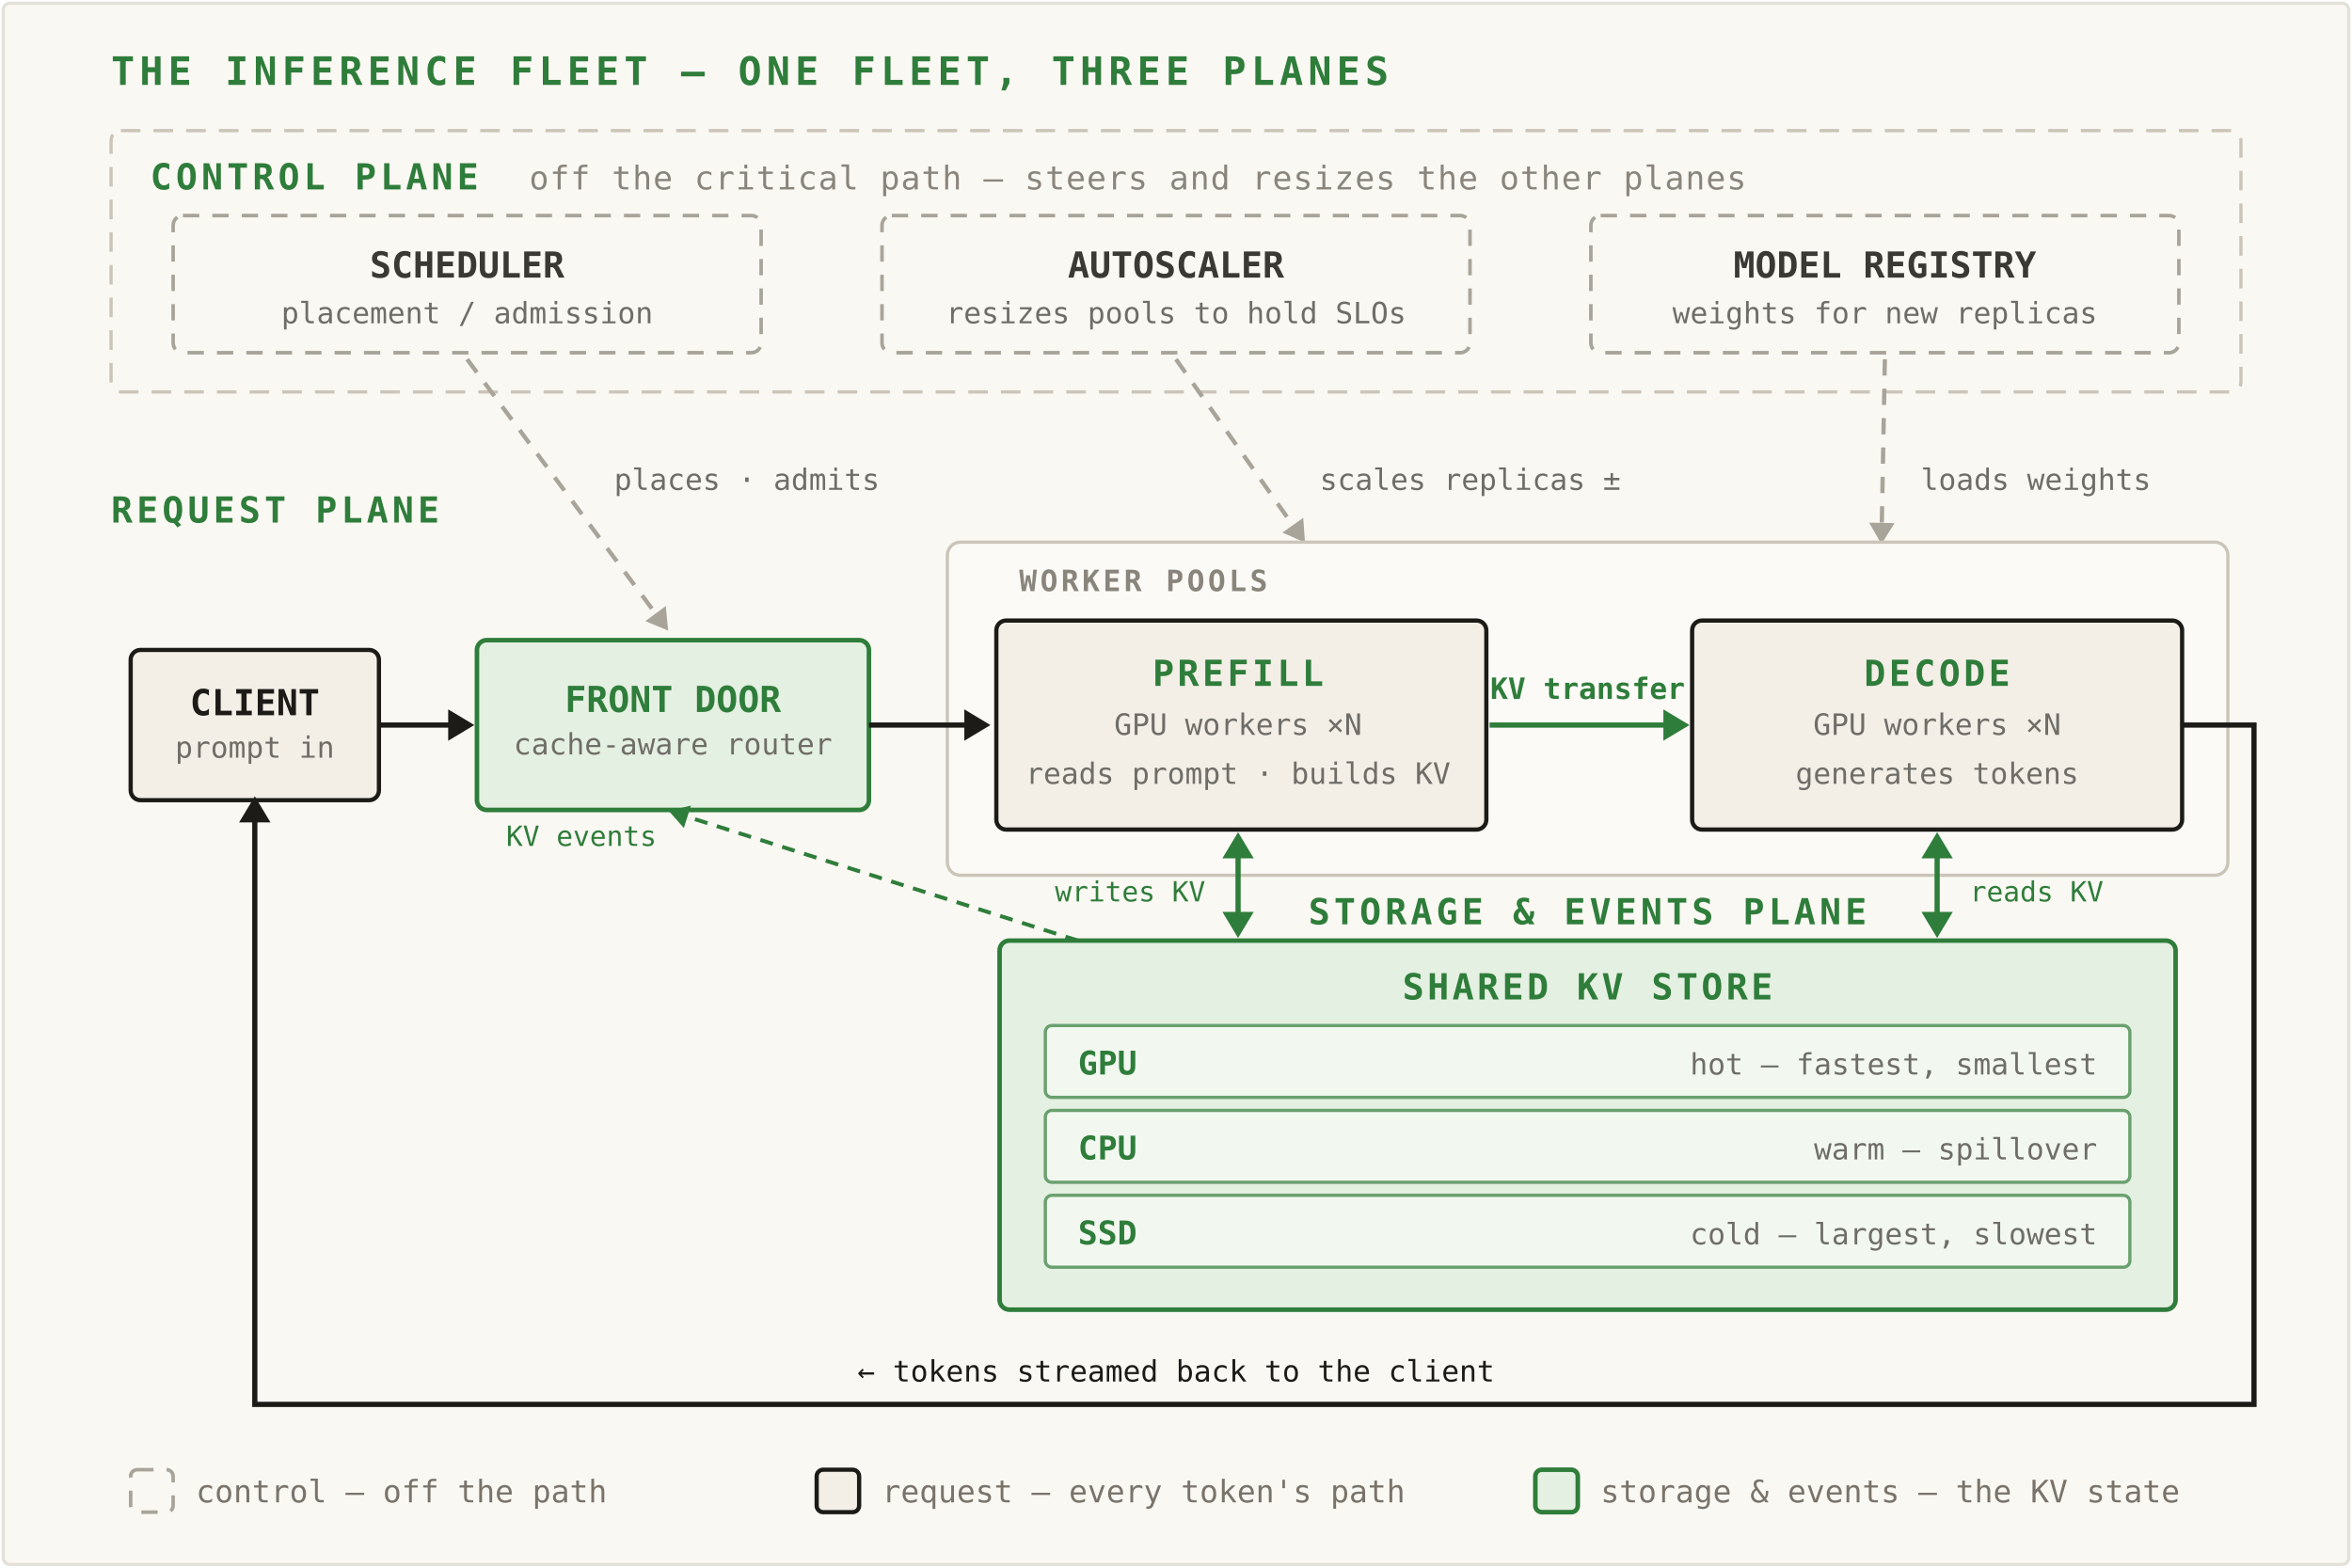
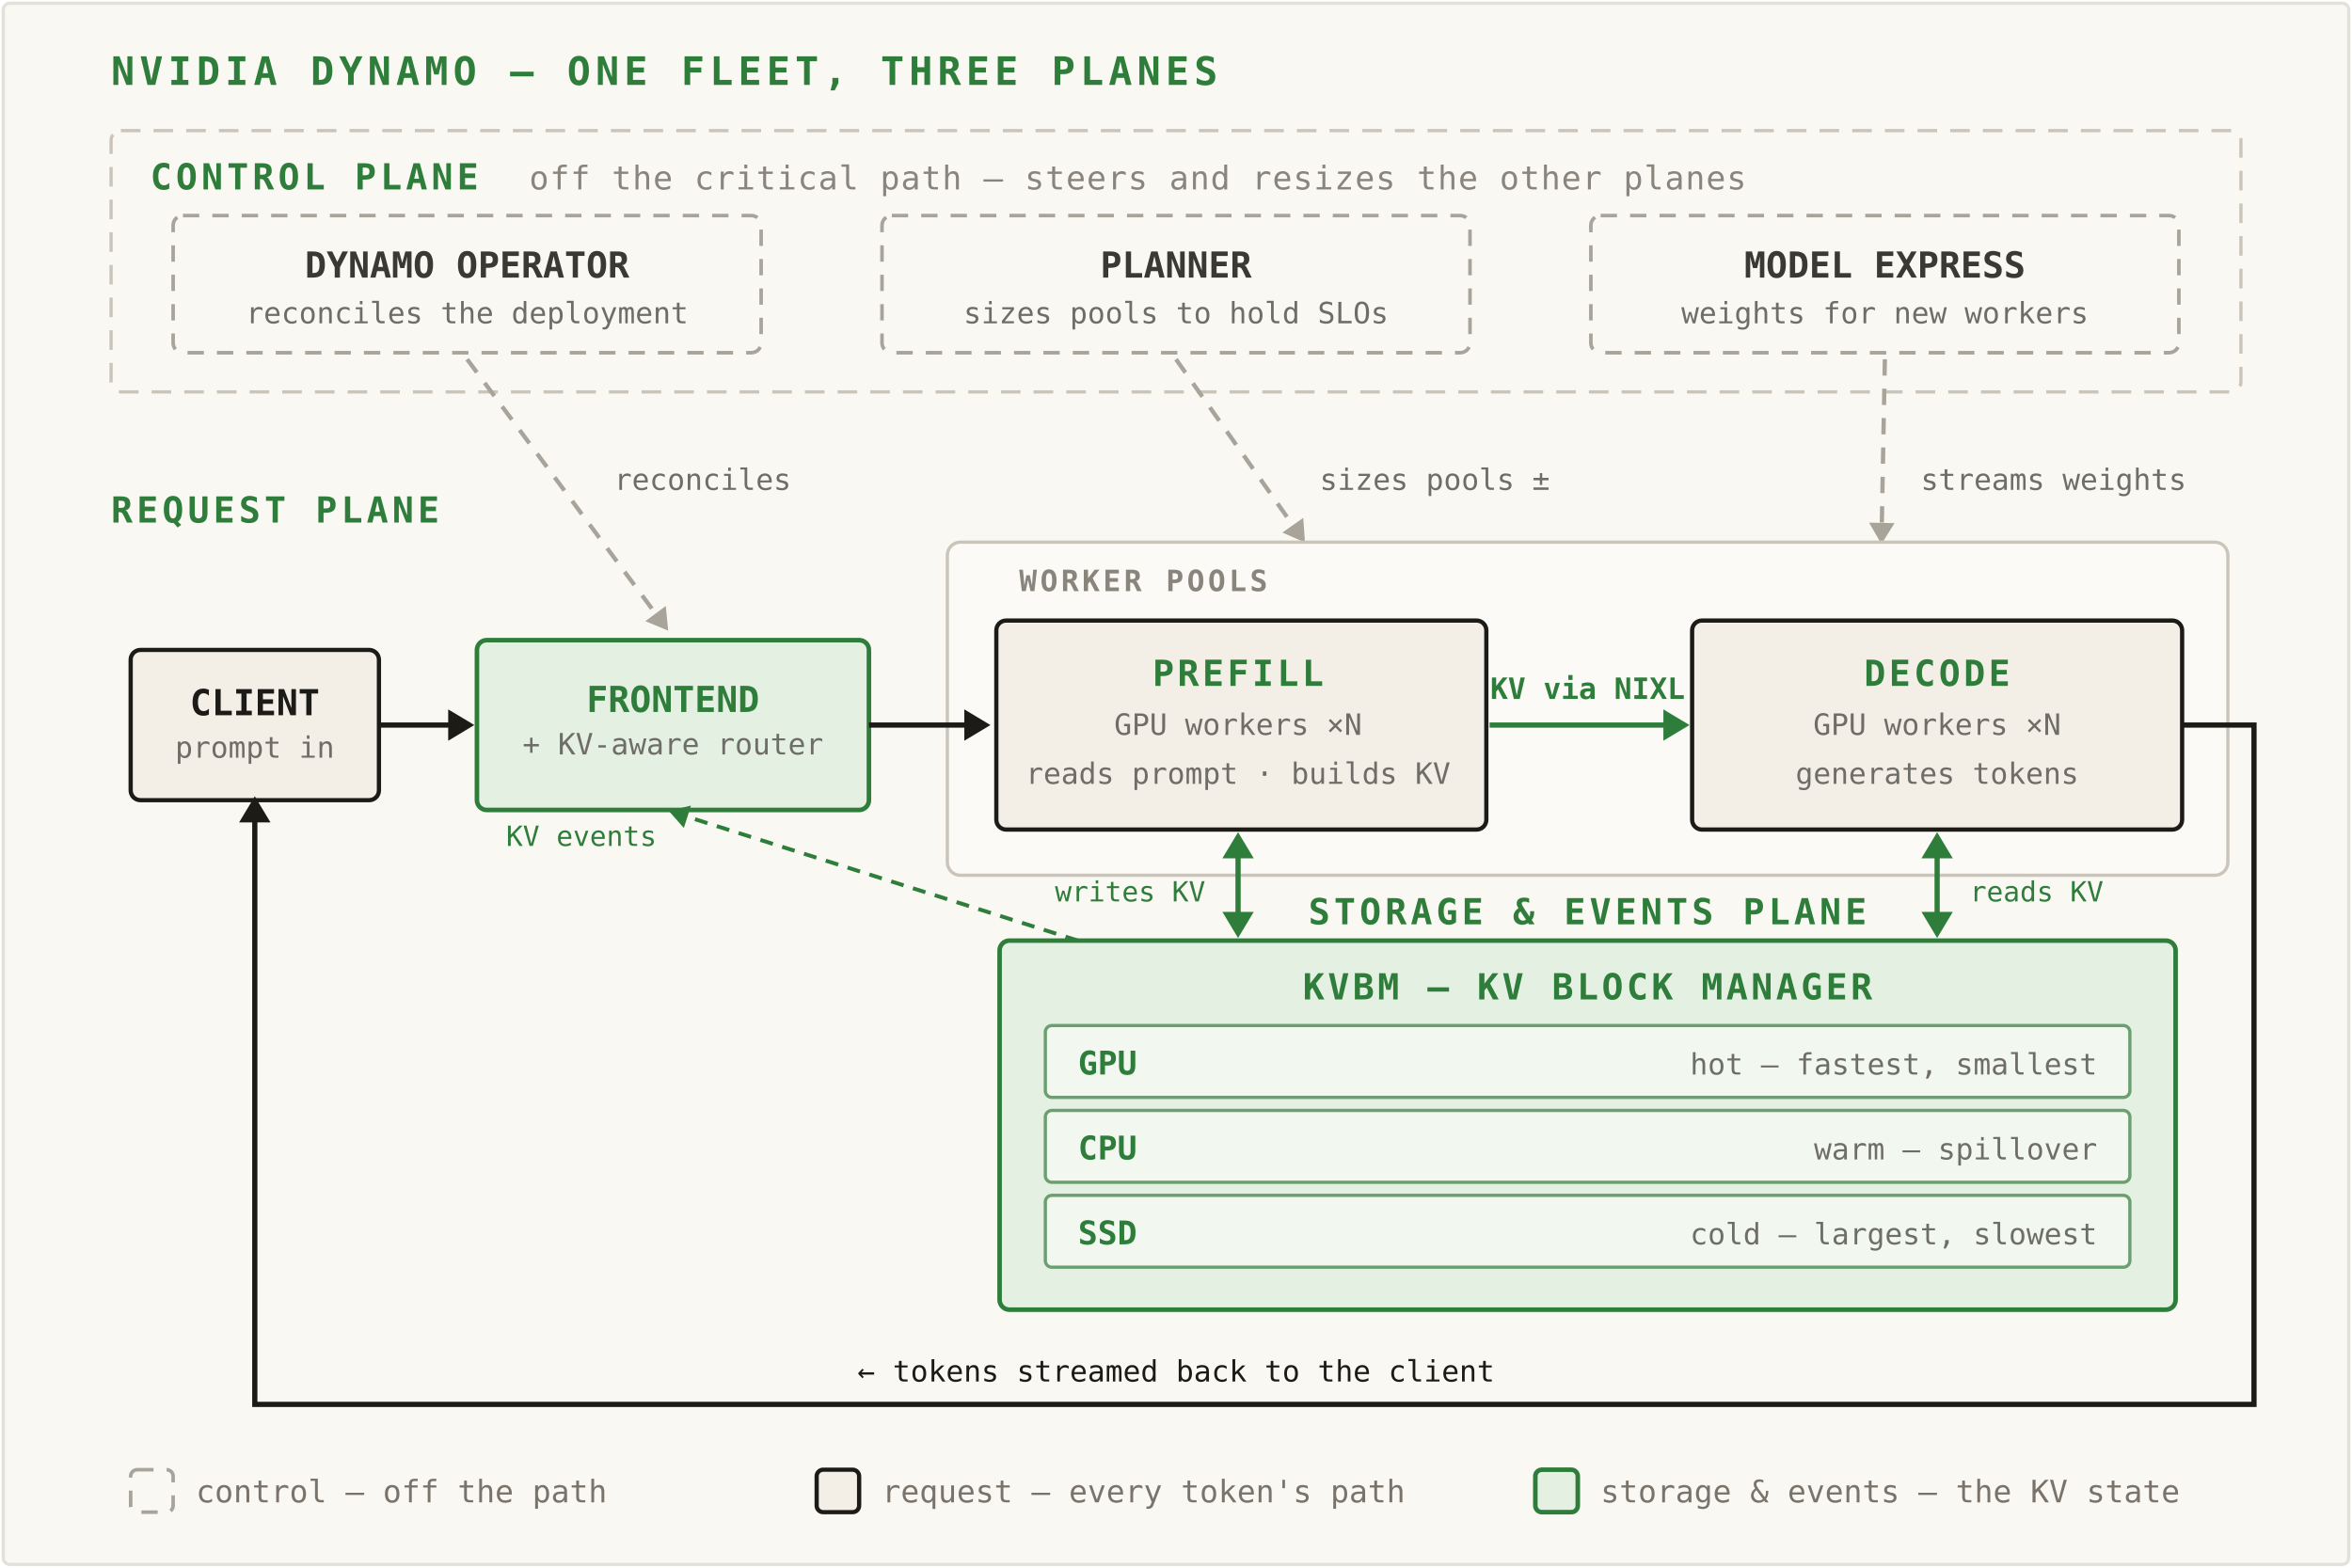
- <svg xmlns="http://www.w3.org/2000/svg" viewBox="0 0 720 480" role="img" aria-label="Anatomy of one production LLM inference fleet, drawn as three planes on a balanced grid. Across the top, inside a full-width dashed band, is the CONTROL PLANE, off the critical path, with three evenly spaced dashed boxes — a scheduler (placement and admission), an autoscaler (resizes pools to hold SLOs), and a model registry (weights for new replicas) — each connected by a dashed arrow down to the part it manages. In the middle, the REQUEST PLANE on every token's critical path, in solid boxes: a client sends a prompt into a green front door — a frontend and cache-aware router — which forwards it into the worker pools — a prefill pool of GPU workers that reads the prompt and builds the KV cache, which hands that KV across a green KV-transfer arrow to a decode pool of GPU workers that generates tokens; the tokens then stream back along the bottom to the client. Below the pools sits the STORAGE &amp; EVENTS PLANE: a wide green shared KV store both pools read and write, drawn as three stacked tiers — GPU hot, CPU warm, SSD cold, fastest to largest top to bottom — with a dashed green KV-events arrow running from the store up to the front door, the signal that tells the router which replica holds which prefix. The scheduler wires to the front door, and the autoscaler and registry wire to the worker pools. A footer key marks the three planes: dashed control plane off the critical path, solid request plane on it, and green storage-and-events plane for the KV state.">
+ <svg xmlns="http://www.w3.org/2000/svg" viewBox="0 0 720 480" role="img" aria-label="Anatomy of one NVIDIA Dynamo inference fleet, drawn as three planes on a balanced grid. Across the top, inside a full-width dashed band, is the CONTROL PLANE, off the critical path, with three evenly spaced dashed boxes — the Dynamo operator (reconciles the deployment), the Planner (sizes pools to hold SLOs), and Model Express (weights for new workers) — each connected by a dashed arrow down to the part it manages. In the middle, the REQUEST PLANE on every token's critical path, in solid boxes: a client sends a prompt into a green Frontend and KV-aware router, which forwards it into the worker pools — a prefill pool of GPU workers that reads the prompt and builds the KV cache, which hands that KV across a green NIXL-transfer arrow to a decode pool of GPU workers that generates tokens; the tokens then stream back along the bottom to the client. Below the pools sits the STORAGE &amp; EVENTS PLANE: a wide green KVBM store both pools read and write, drawn as three stacked tiers — GPU hot, CPU warm, SSD cold, fastest to largest top to bottom — with a dashed green KV-events arrow running from the store up to the front door, the signal that tells the router which worker holds which prefix. The operator wires to the front door, and the Planner and Model Express wire to the worker pools. A footer key marks the three planes: dashed control plane off the critical path, solid request plane on it, and green storage-and-events plane for the KV state.">
  <style>
    .bg     { fill:#faf8f3; stroke:#e4e1da; }
    .ey     { font:600 12px 'JetBrains Mono',ui-monospace,monospace; letter-spacing:1.5px; fill:#2f7d3b; }
    .plane  { font:600 11px 'JetBrains Mono',ui-monospace,monospace; letter-spacing:1.2px; fill:#2f7d3b; }
    .planed { font:400 10px 'JetBrains Mono',ui-monospace,monospace; letter-spacing:.3px; fill:#8a857c; }
    .band   { fill:none; stroke:#cbc5b9; stroke-width:1; stroke-dasharray:6 4; }
    .cbox   { fill:#faf8f3; stroke:#a9a49a; stroke-width:1.1; stroke-dasharray:5 4; }
    .ctitle { font:600 11px 'JetBrains Mono',ui-monospace,monospace; fill:#3a3934; }
    .csub   { font:400 9px 'JetBrains Mono',ui-monospace,monospace; fill:#6f6d68; }
    .grp    { fill:#fbfaf6; stroke:#cbc5b9; stroke-width:1; }
    .gtag   { font:600 9px 'JetBrains Mono',ui-monospace,monospace; letter-spacing:1px; fill:#8a857c; }
    .node   { fill:#f3efe7; stroke:#1c1b17; stroke-width:1.3; }
    .gnode  { fill:#e4f0e1; stroke:#2f7d3b; stroke-width:1.4; }
    .ntitle { font:600 11px 'JetBrains Mono',ui-monospace,monospace; fill:#1c1b17; }
    .gttl   { font:600 11px 'JetBrains Mono',ui-monospace,monospace; fill:#2f7d3b; }
    .nsub   { font:400 9px 'JetBrains Mono',ui-monospace,monospace; fill:#6f6d68; }
    .store  { fill:#e4f0e1; stroke:#2f7d3b; stroke-width:1.4; }
    .slab   { fill:#f2f8f0; stroke:#6aa06f; stroke-width:1; }
    .slbl   { font:700 10px 'JetBrains Mono',ui-monospace,monospace; fill:#2f7d3b; }
    .ssub   { font:400 9px 'JetBrains Mono',ui-monospace,monospace; fill:#6f6d68; }
    .pttl   { font:600 11px 'JetBrains Mono',ui-monospace,monospace; letter-spacing:1px; fill:#2f7d3b; }
    .flow   { stroke:#1c1b17; stroke-width:1.6; fill:none; }
    .flowg  { stroke:#2f7d3b; stroke-width:1.6; fill:none; }
    .evt    { stroke:#2f7d3b; stroke-width:1.2; fill:none; stroke-dasharray:4 3; }
    .ctrl   { stroke:#a9a49a; stroke-width:1.3; fill:none; stroke-dasharray:5 4; }
    .alab   { font:400 9px 'JetBrains Mono',ui-monospace,monospace; fill:#1c1b17; }
    .alabg  { font:600 9px 'JetBrains Mono',ui-monospace,monospace; fill:#2f7d3b; }
    .alabk  { font:400 8.5px 'JetBrains Mono',ui-monospace,monospace; fill:#2f7d3b; }
    .clab   { font:400 9px 'JetBrains Mono',ui-monospace,monospace; fill:#6f6d68; }
    .note   { font:400 9.5px 'JetBrains Mono',ui-monospace,monospace; fill:#79736a; }
  </style>
  <defs>
    <marker id="ad" markerWidth="8" markerHeight="8" refX="6" refY="3" orient="auto-start-reverse">
      <path d="M3,0 L8,3 L3,6 Z" fill="#1c1b17" />
    </marker>
    <marker id="ag" markerWidth="8" markerHeight="8" refX="6" refY="3" orient="auto-start-reverse">
      <path d="M3,0 L8,3 L3,6 Z" fill="#2f7d3b" />
    </marker>
    <marker id="agr" markerWidth="8" markerHeight="8" refX="6" refY="3" orient="auto-start-reverse">
      <path d="M3,0 L8,3 L3,6 Z" fill="#a9a49a" />
    </marker>
  </defs>
  <rect class="bg" x="1" y="1" width="718" height="478" rx="2" />
-   <text class="ey" x="34" y="26">THE INFERENCE FLEET — ONE FLEET, THREE PLANES</text>
+   <text class="ey" x="34" y="26">NVIDIA DYNAMO — ONE FLEET, THREE PLANES</text>
  <rect class="band" x="34" y="40" width="652" height="80" rx="3" />
  <text class="plane" x="46" y="58">CONTROL PLANE</text>
  <text class="planed" x="162" y="58">off the critical path — steers and resizes the other planes</text>
  <rect class="cbox" x="53" y="66" width="180" height="42" rx="3" />
-   <text class="ctitle" x="143" y="85" text-anchor="middle">SCHEDULER</text>
-   <text class="csub" x="143" y="99" text-anchor="middle">placement / admission</text>
+   <text class="ctitle" x="143" y="85" text-anchor="middle">DYNAMO OPERATOR</text>
+   <text class="csub" x="143" y="99" text-anchor="middle">reconciles the deployment</text>
  <rect class="cbox" x="270" y="66" width="180" height="42" rx="3" />
-   <text class="ctitle" x="360" y="85" text-anchor="middle">AUTOSCALER</text>
-   <text class="csub" x="360" y="99" text-anchor="middle">resizes pools to hold SLOs</text>
+   <text class="ctitle" x="360" y="85" text-anchor="middle">PLANNER</text>
+   <text class="csub" x="360" y="99" text-anchor="middle">sizes pools to hold SLOs</text>
  <rect class="cbox" x="487" y="66" width="180" height="42" rx="3" />
-   <text class="ctitle" x="577" y="85" text-anchor="middle">MODEL REGISTRY</text>
-   <text class="csub" x="577" y="99" text-anchor="middle">weights for new replicas</text>
+   <text class="ctitle" x="577" y="85" text-anchor="middle">MODEL EXPRESS</text>
+   <text class="csub" x="577" y="99" text-anchor="middle">weights for new workers</text>
  <path class="ctrl" d="M143,110 L203,191" marker-end="url(#agr)" />
-   <text class="clab" x="188" y="150">places · admits</text>
+   <text class="clab" x="188" y="150">reconciles</text>
  <path class="ctrl" d="M360,110 L398,164" marker-end="url(#agr)" />
-   <text class="clab" x="404" y="150">scales replicas ±</text>
+   <text class="clab" x="404" y="150">sizes pools ±</text>
  <path class="ctrl" d="M577,110 L576,164" marker-end="url(#agr)" />
-   <text class="clab" x="588" y="150">loads weights</text>
+   <text class="clab" x="588" y="150">streams weights</text>
  <text class="plane" x="34" y="160">REQUEST PLANE</text>
  <rect class="node" x="40" y="199" width="76" height="46" rx="3" />
  <text class="ntitle" x="78" y="219" text-anchor="middle">CLIENT</text>
  <text class="nsub" x="78" y="232" text-anchor="middle">prompt in</text>
  <rect class="gnode" x="146" y="196" width="120" height="52" rx="3" />
-   <text class="gttl" x="206" y="218" text-anchor="middle">FRONT DOOR</text>
-   <text class="nsub" x="206" y="231" text-anchor="middle">cache-aware router</text>
+   <text class="gttl" x="206" y="218" text-anchor="middle">FRONTEND</text>
+   <text class="nsub" x="206" y="231" text-anchor="middle">+ KV-aware router</text>
  <rect class="grp" x="290" y="166" width="392" height="102" rx="4" />
  <text class="gtag" x="312" y="181">WORKER POOLS</text>
  <rect class="node" x="305" y="190" width="150" height="64" rx="3" />
  <text class="pttl" x="379" y="210" text-anchor="middle">PREFILL</text>
  <text class="nsub" x="379" y="225" text-anchor="middle">GPU workers ×N</text>
  <text class="nsub" x="379" y="240" text-anchor="middle">reads prompt · builds KV</text>
  <rect class="node" x="518" y="190" width="150" height="64" rx="3" />
  <text class="pttl" x="593" y="210" text-anchor="middle">DECODE</text>
  <text class="nsub" x="593" y="225" text-anchor="middle">GPU workers ×N</text>
  <text class="nsub" x="593" y="240" text-anchor="middle">generates tokens</text>
  <path class="flow" d="M116,222 L142,222" marker-end="url(#ad)" />
  <path class="flow" d="M266,222 L300,222" marker-end="url(#ad)" />
  <path class="flowg" d="M456,222 L514,222" marker-end="url(#ag)" />
-   <text class="alabg" x="486" y="214" text-anchor="middle">KV transfer</text>
+   <text class="alabg" x="486" y="214" text-anchor="middle">KV via NIXL</text>
  <path class="flow" d="M668,222 L690,222 L690,430 L78,430 L78,247" marker-end="url(#ad)" />
  <text class="alab" x="360" y="423" text-anchor="middle">← tokens streamed back to the client</text>
  <path class="flowg" d="M379,258 L379,284" marker-start="url(#ag)" marker-end="url(#ag)" />
  <path class="flowg" d="M593,258 L593,284" marker-start="url(#ag)" marker-end="url(#ag)" />
  <text class="alabk" x="369" y="276" text-anchor="end">writes KV</text>
  <text class="alabk" x="603" y="276">reads KV</text>
  <text class="plane" x="486" y="283" text-anchor="middle">STORAGE &amp; EVENTS PLANE</text>
  <path class="evt" d="M330,288 L207,249" marker-end="url(#ag)" />
  <text class="alabk" x="201" y="259" text-anchor="end">KV events</text>
  <rect class="store" x="306" y="288" width="360" height="113" rx="3" />
-   <text class="pttl" x="486" y="306" text-anchor="middle">SHARED KV STORE</text>
+   <text class="pttl" x="486" y="306" text-anchor="middle">KVBM — KV BLOCK MANAGER</text>
  <rect class="slab" x="320" y="314" width="332" height="22" rx="2" />
  <text class="slbl" x="330" y="329">GPU</text>
  <text class="ssub" x="642" y="329" text-anchor="end">hot — fastest, smallest</text>
  <rect class="slab" x="320" y="340" width="332" height="22" rx="2" />
  <text class="slbl" x="330" y="355">CPU</text>
  <text class="ssub" x="642" y="355" text-anchor="end">warm — spillover</text>
  <rect class="slab" x="320" y="366" width="332" height="22" rx="2" />
  <text class="slbl" x="330" y="381">SSD</text>
  <text class="ssub" x="642" y="381" text-anchor="end">cold — largest, slowest</text>
  <rect class="cbox" x="40" y="450" width="13" height="13" rx="2" />
  <text class="note" x="60" y="460">control — off the path</text>
  <rect class="node" x="250" y="450" width="13" height="13" rx="2" />
  <text class="note" x="270" y="460">request — every token's path</text>
  <rect class="store" x="470" y="450" width="13" height="13" rx="2" />
  <text class="note" x="490" y="460">storage &amp; events — the KV state</text>
</svg>
